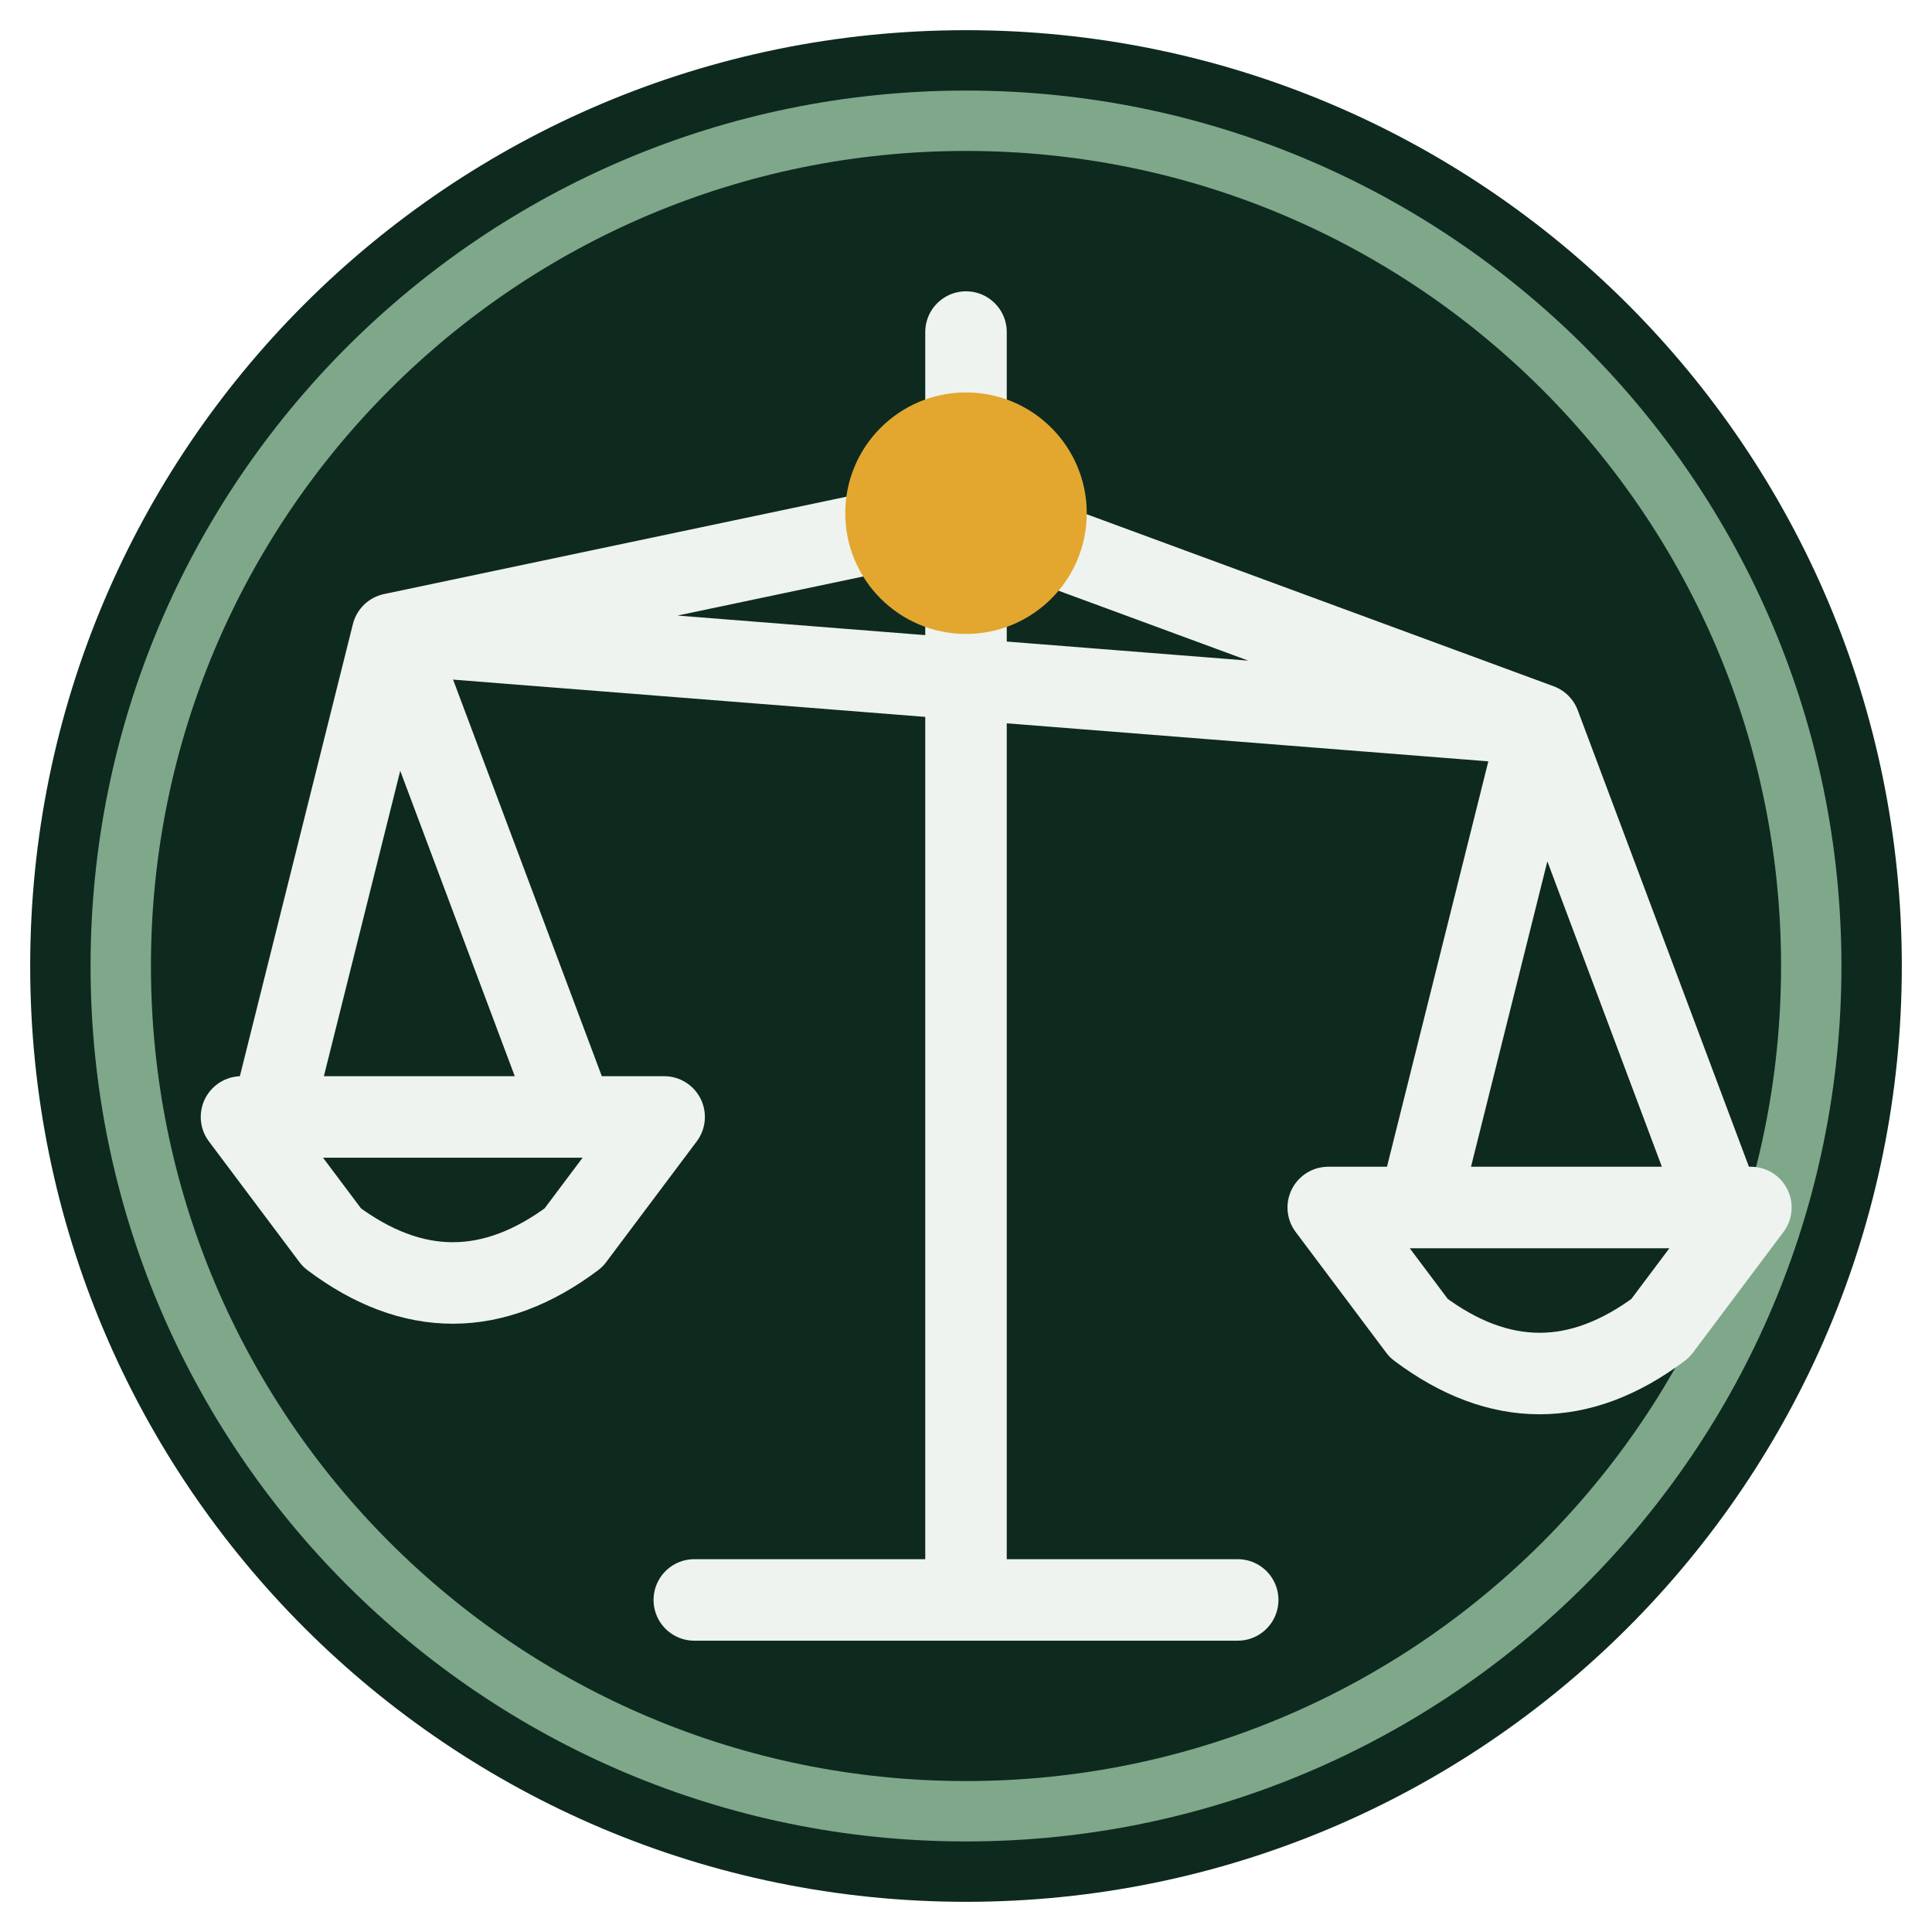
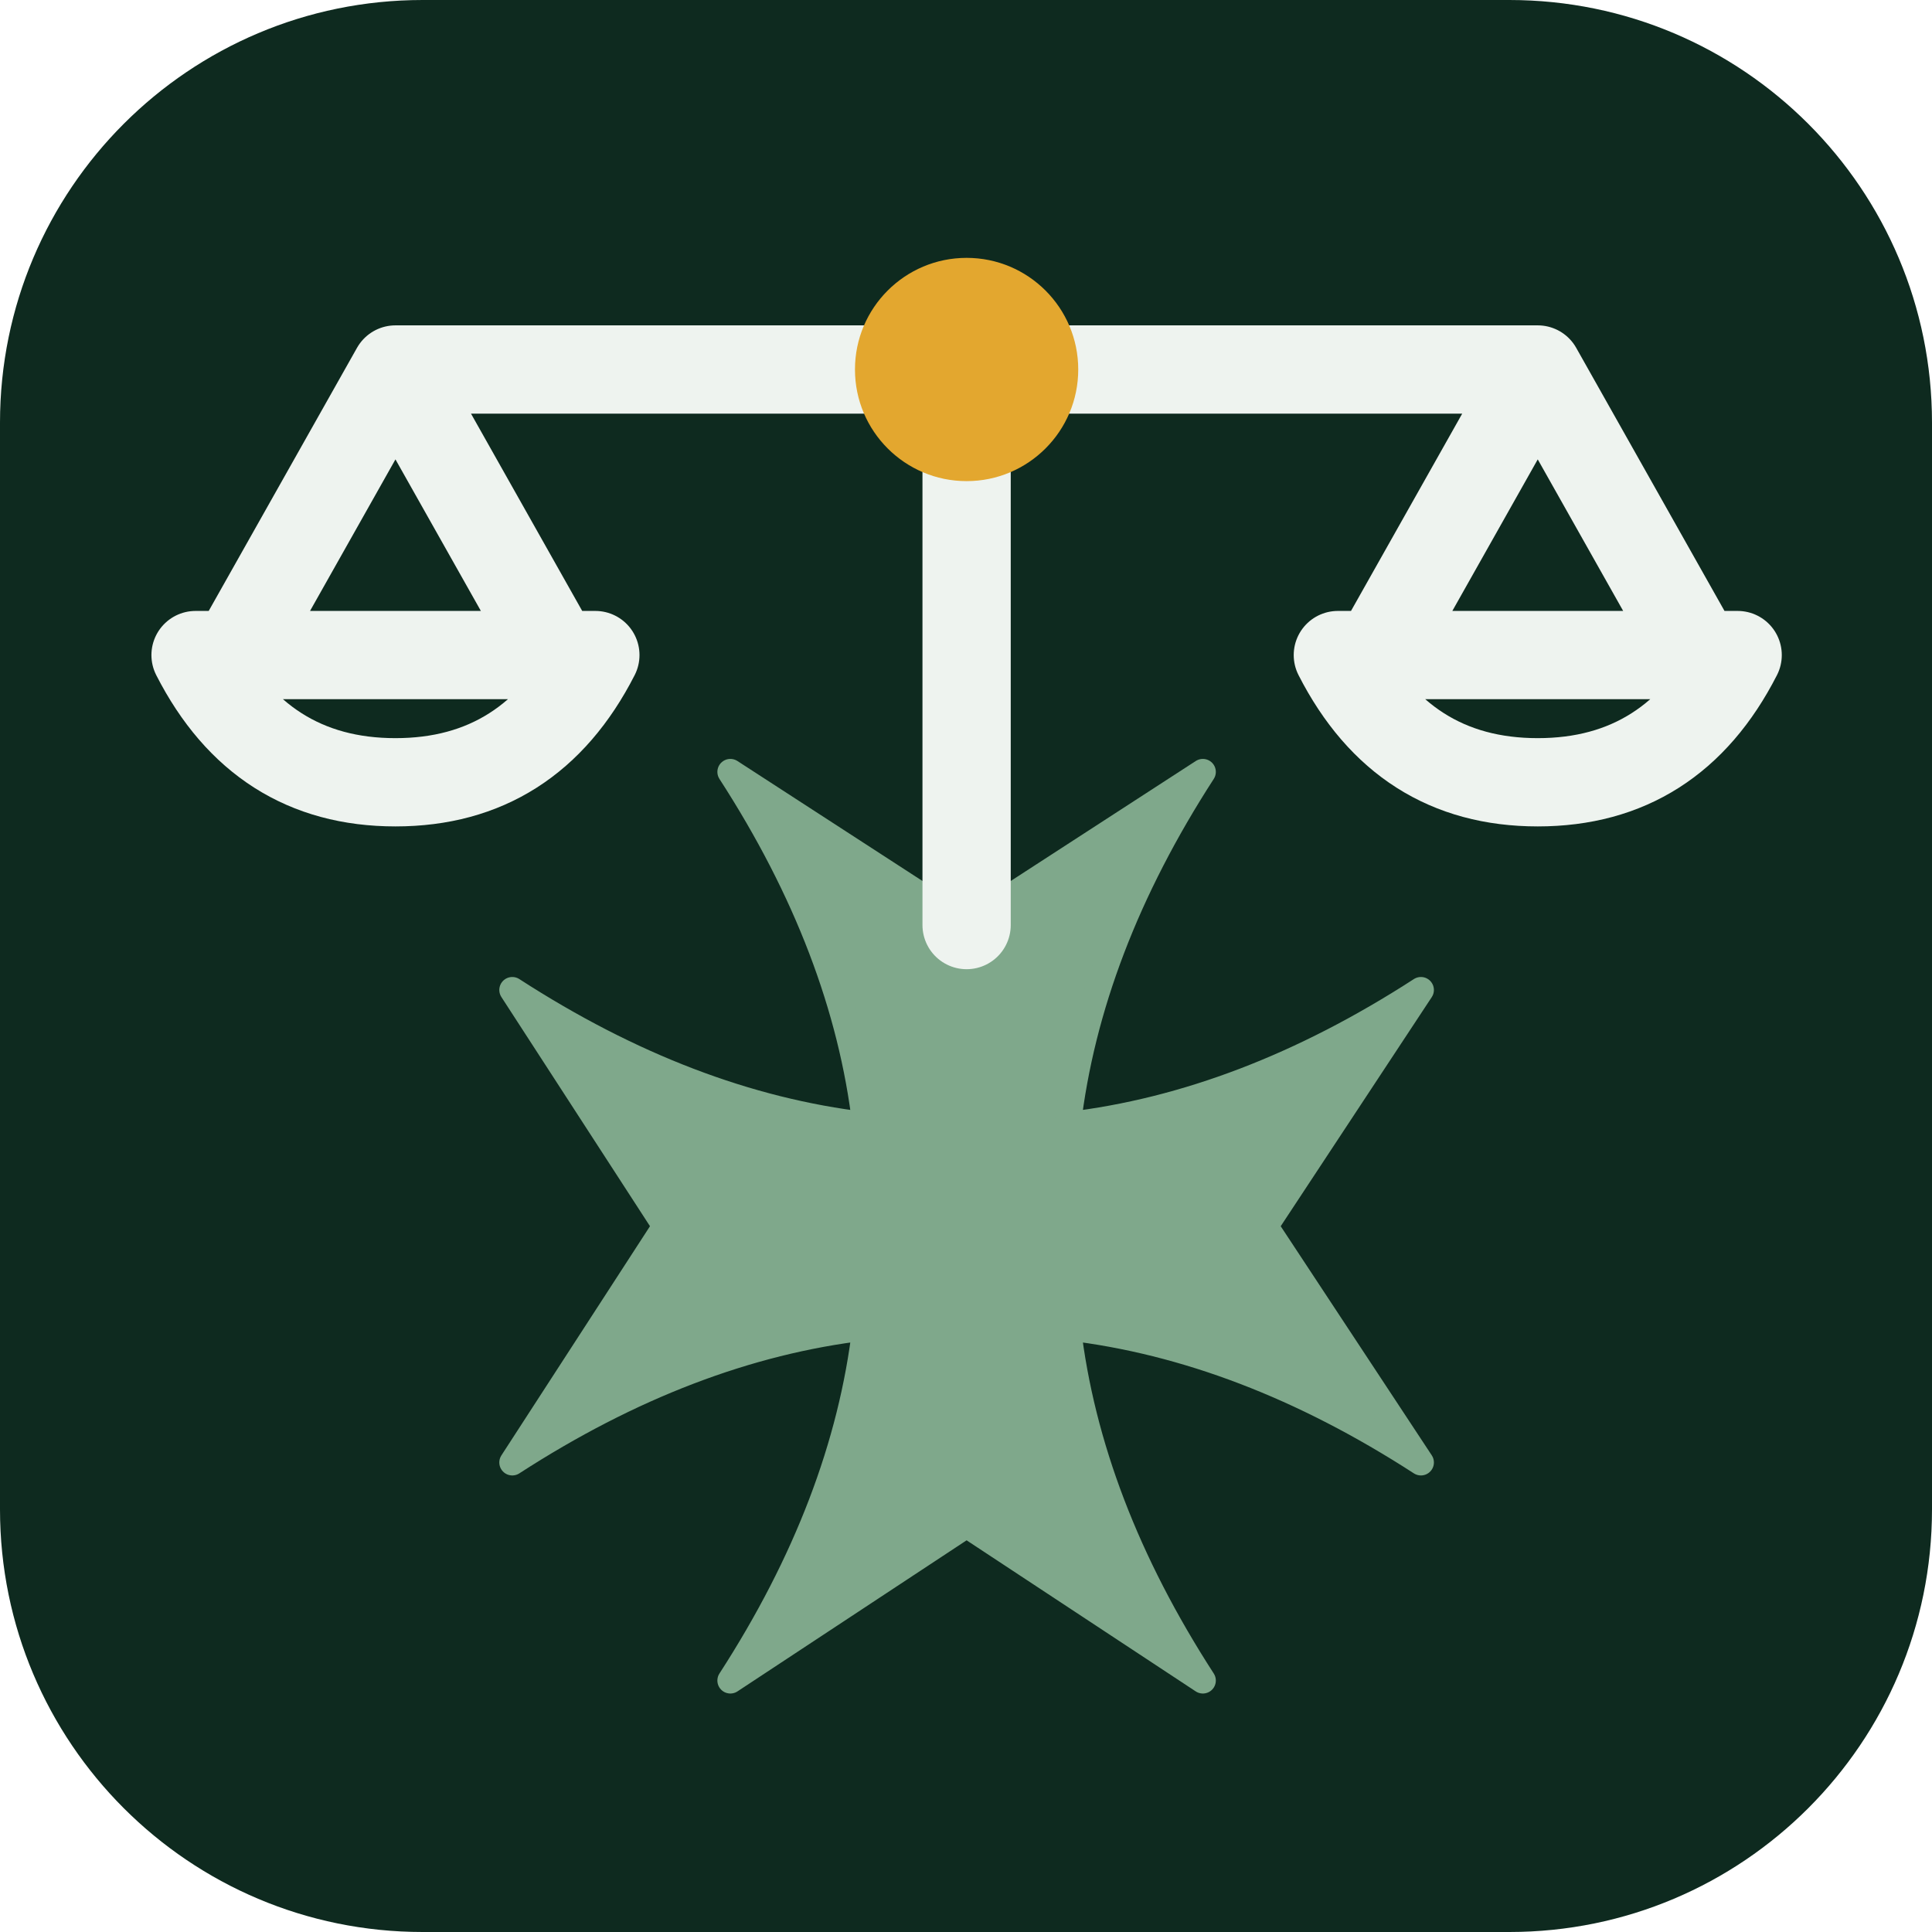
<svg xmlns="http://www.w3.org/2000/svg" viewBox="0 0 64 64">
-   <circle cx="32" cy="32" r="31" fill="#0e2a1f" />
-   <circle cx="32" cy="32" r="28" fill="none" stroke="#7fa88b" stroke-width="2" />
-   <path d="M32 11V52M13 21L51 24M32 17L13 21M32 17L51 24M13 21L9 37M13 21L19 37M8 37H22L19 41Q15 44 11 41ZM51 24L47 40M51 24L57 40M44 40H58L55 44Q51 47 47 44ZM23 53H41" fill="none" stroke="#eef3ef" stroke-width="2.7" stroke-linecap="round" stroke-linejoin="round" />
-   <circle cx="32" cy="17" r="4" fill="#e3a72f" />
+   <rect width="64" height="64" rx="14" fill="#0e2a1f" />
+   <g transform="translate(4.5 4.5) scale(.86)">
+     <path d="M28.1 38.1Q27.3 31.3 22.9 24.5L32 30.4L41.1 24.5Q36.7 31.3 35.9 38.1Q42.7 37.3 49.5 32.9L43.5 42L49.5 51.1Q42.7 46.7 35.9 45.9Q36.7 52.7 41.1 59.5L32 53.5L22.9 59.5Q27.3 52.7 28.1 45.9Q21.3 46.7 14.5 51.1L20.4 42L14.5 32.9Q21.3 37.3 28.1 38.1Z" fill="#7fa88b" stroke="#7fa88b" stroke-width="1" stroke-linejoin="round" />
+     <path d="M32 9V30.4M10 9H54M10 9L3.8 20M10 9L16.2 20M2.3 20H17.7M2.3 20Q4.8 24.9 10 24.9Q15.2 24.9 17.7 20M54 9L47.8 20M54 9L60.2 20M46.3 20H61.7M46.3 20Q48.8 24.9 54 24.9Q59.2 24.9 61.7 20" fill="none" stroke="#eef3ef" stroke-width="3.4" stroke-linecap="round" stroke-linejoin="round" />
+     <circle cx="32" cy="9" r="4.3" fill="#e3a72f" />
+   </g>
</svg>
